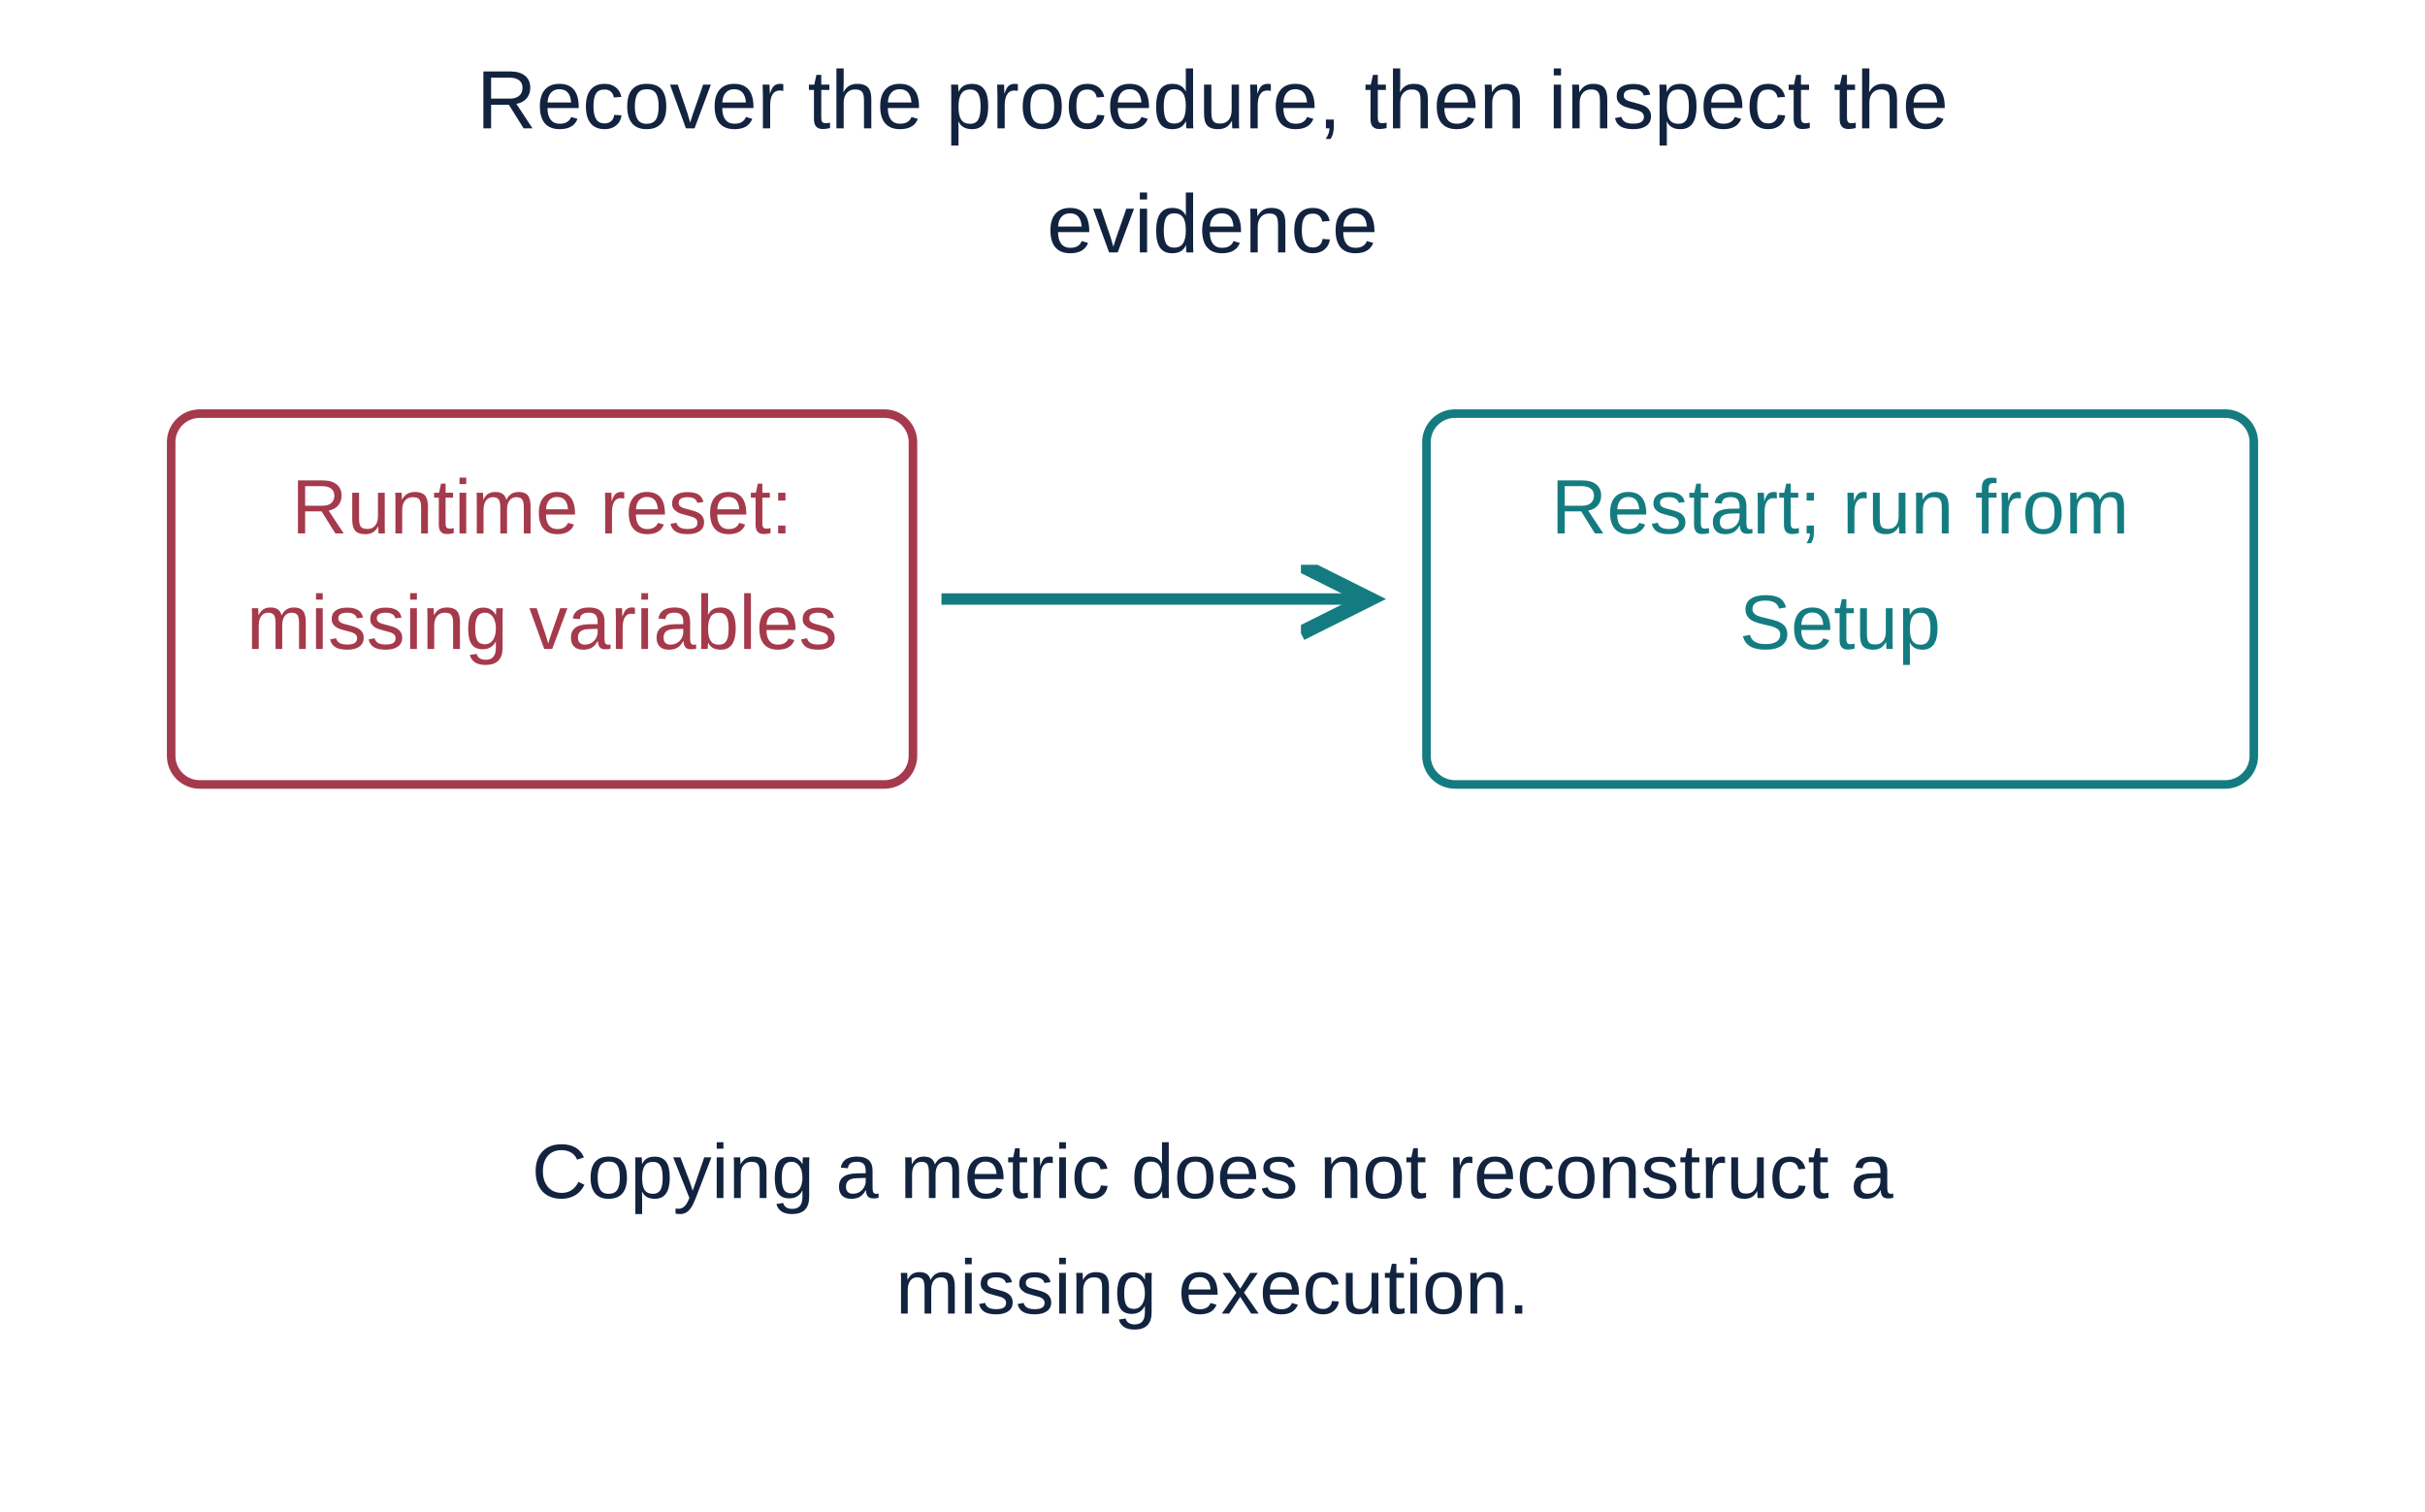
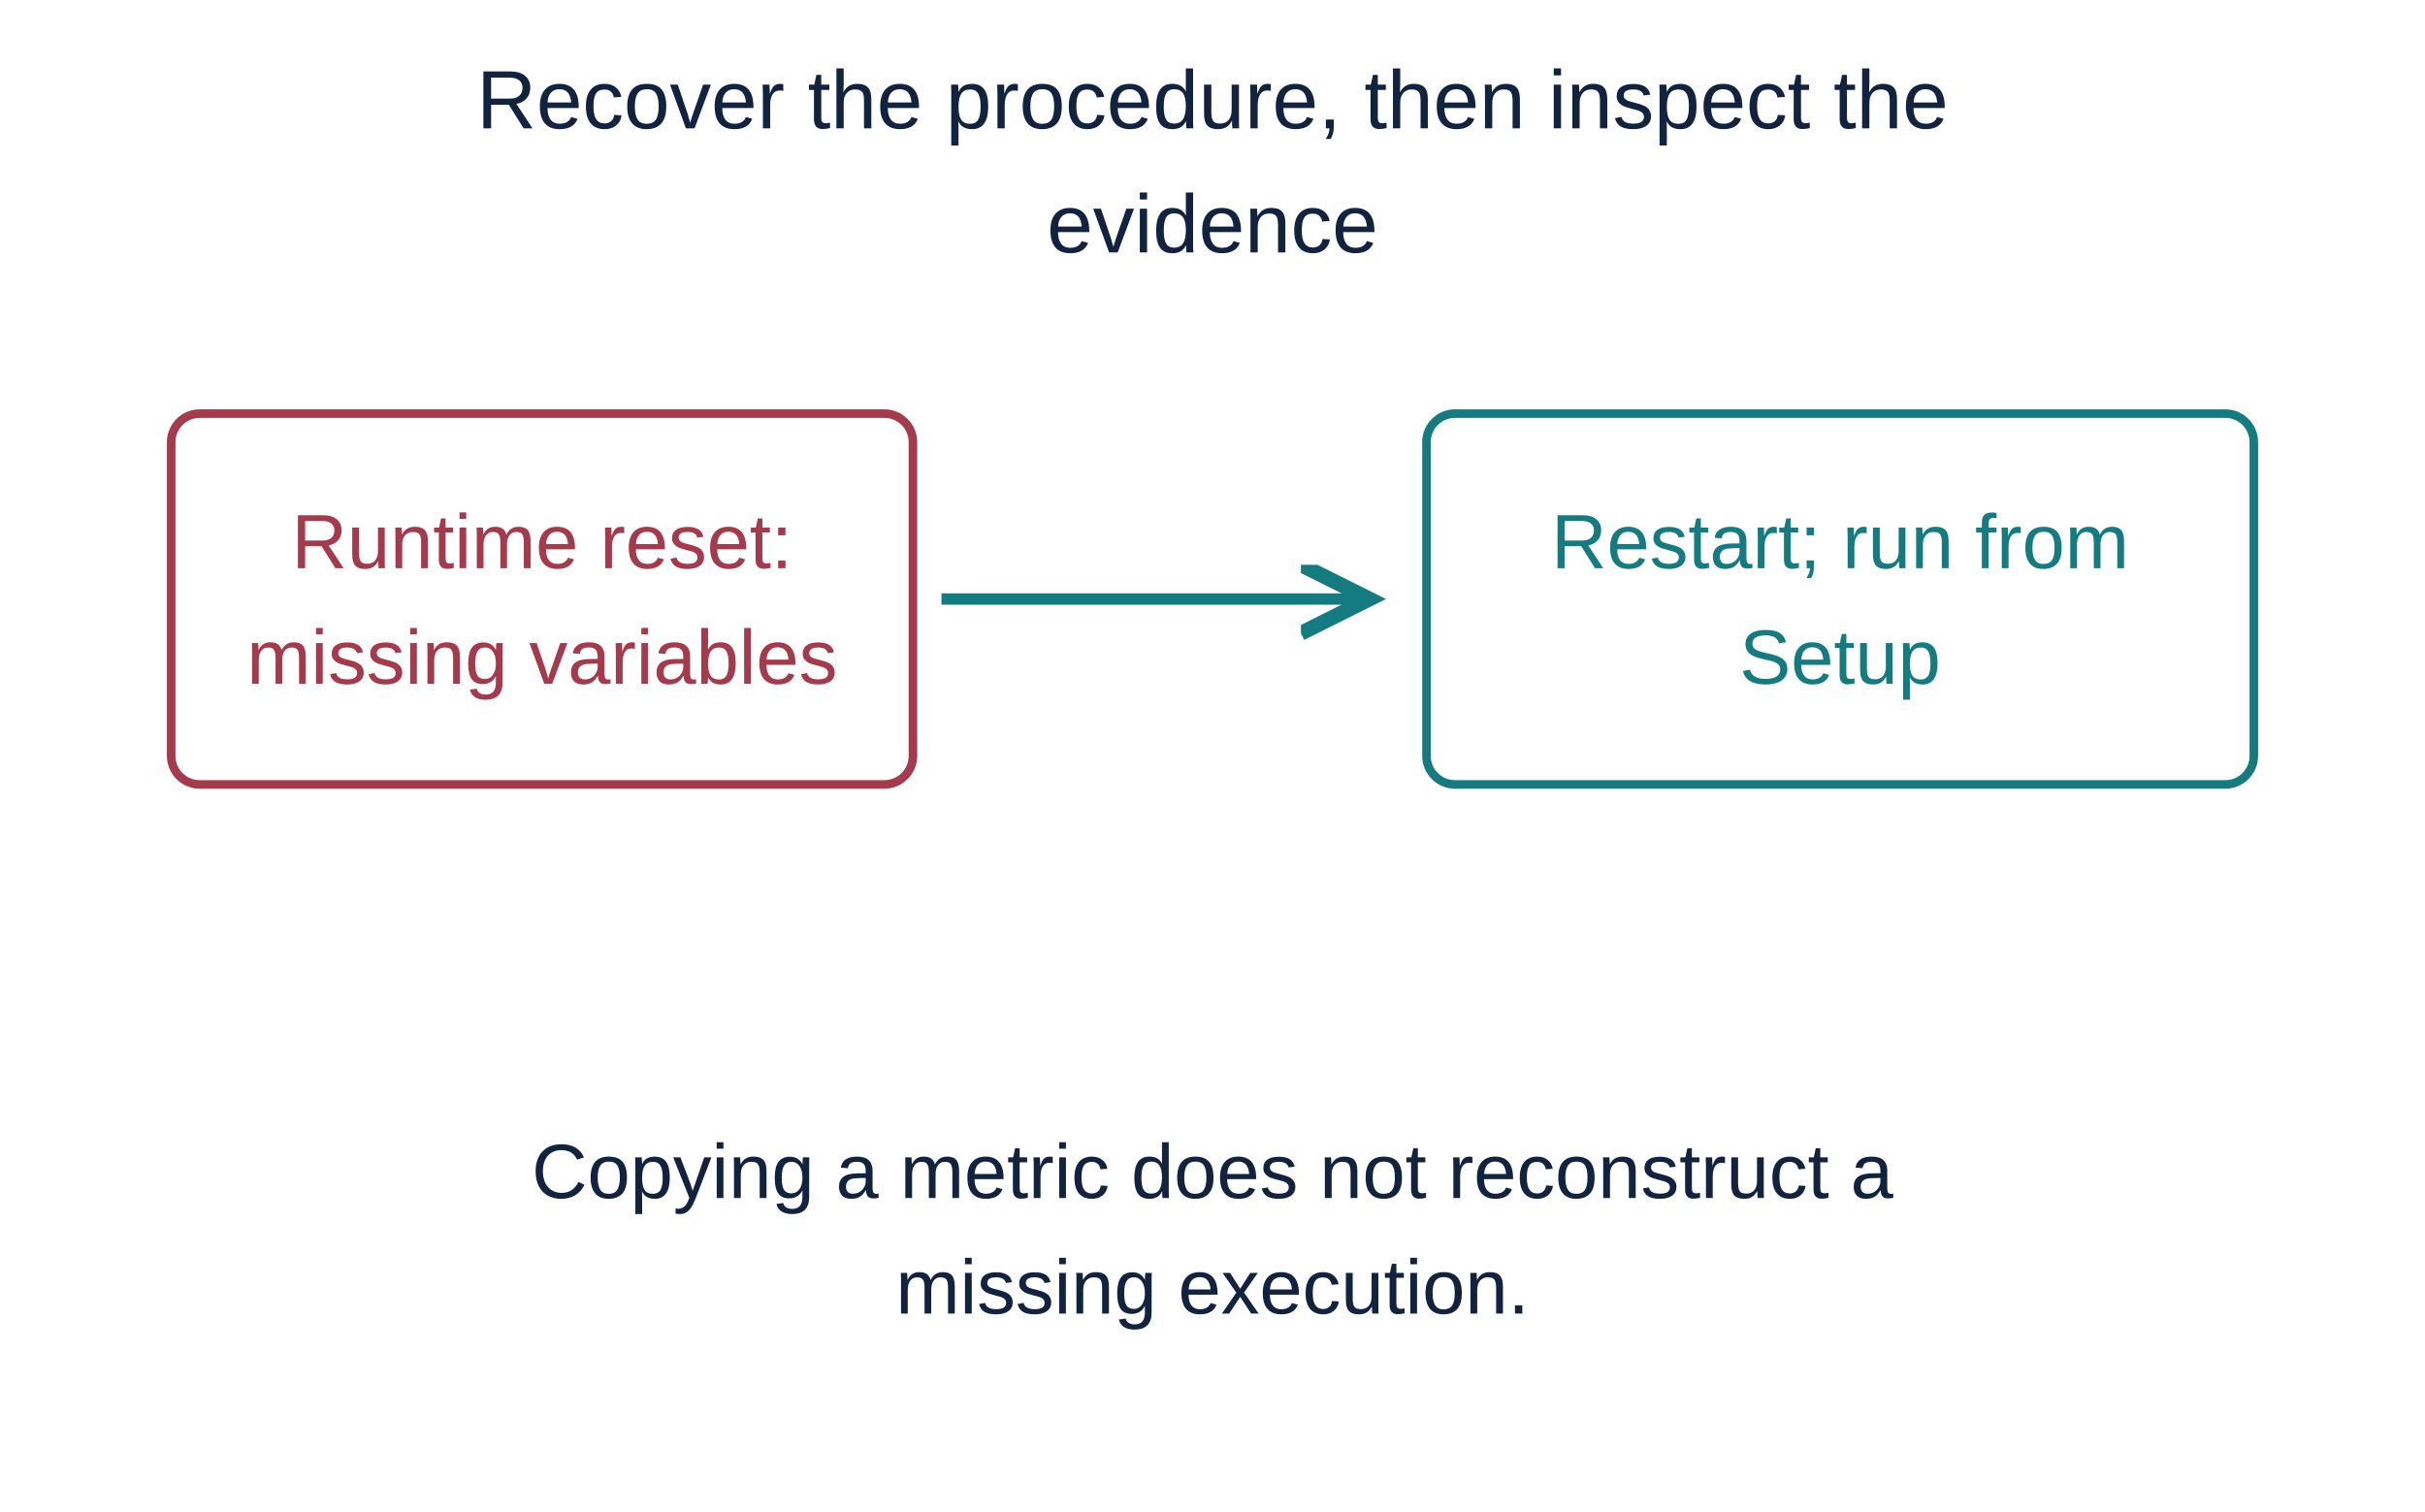
<svg xmlns="http://www.w3.org/2000/svg" viewBox="0 0 850 530" font-family="Arial,sans-serif" role="img" aria-label="Recover the procedure, then inspect the evidence">
  <defs>
    <marker id="a" markerWidth="8" markerHeight="8" refX="6" refY="3" orient="auto">
      <path d="M0 0 L6 3 L0 6" fill="none" stroke="#147c80" stroke-width="1.3" />
    </marker>
  </defs>
  <text x="425" y="45.0" font-size="29" text-anchor="middle" fill="#12233f">Recover the procedure, then inspect the</text>
  <text x="425" y="88.5" font-size="29" text-anchor="middle" fill="#12233f">evidence</text>
-   <rect x="60" y="145" width="260" height="130" rx="10" fill="none" stroke="#a43a4b" stroke-width="3" />
-   <text x="190.0" y="187.0" font-size="27" text-anchor="middle" fill="#a43a4b">Runtime reset:</text>
-   <text x="190.0" y="227.5" font-size="27" text-anchor="middle" fill="#a43a4b">missing variables</text>
+   <g class="node">
+     <rect x="60" y="145" width="260" height="130" rx="10" fill="none" stroke="#a43a4b" stroke-width="3" />
+     <text x="190.0" y="199.2" font-size="27" text-anchor="middle" fill="#a43a4b">Runtime reset:</text>
+     <text x="190.0" y="239.7" font-size="27" text-anchor="middle" fill="#a43a4b">missing variables</text>
+   </g>
  <path d="M330 210 L480 210" fill="none" stroke="#147c80" stroke-width="4" marker-end="url(#a)" />
-   <rect x="500" y="145" width="290" height="130" rx="10" fill="none" stroke="#147c80" stroke-width="3" />
-   <text x="645.0" y="187.0" font-size="27" text-anchor="middle" fill="#147c80">Restart; run from</text>
-   <text x="645.0" y="227.5" font-size="27" text-anchor="middle" fill="#147c80">Setup</text>
+   <g class="node">
+     <rect x="500" y="145" width="290" height="130" rx="10" fill="none" stroke="#147c80" stroke-width="3" />
+     <text x="645.0" y="199.2" font-size="27" text-anchor="middle" fill="#147c80">Restart; run from</text>
+     <text x="645.0" y="239.7" font-size="27" text-anchor="middle" fill="#147c80">Setup</text>
+   </g>
  <text x="425" y="420.0" font-size="27" text-anchor="middle" fill="#12233f">Copying a metric does not reconstruct a</text>
  <text x="425" y="460.5" font-size="27" text-anchor="middle" fill="#12233f">missing execution.</text>
</svg>
